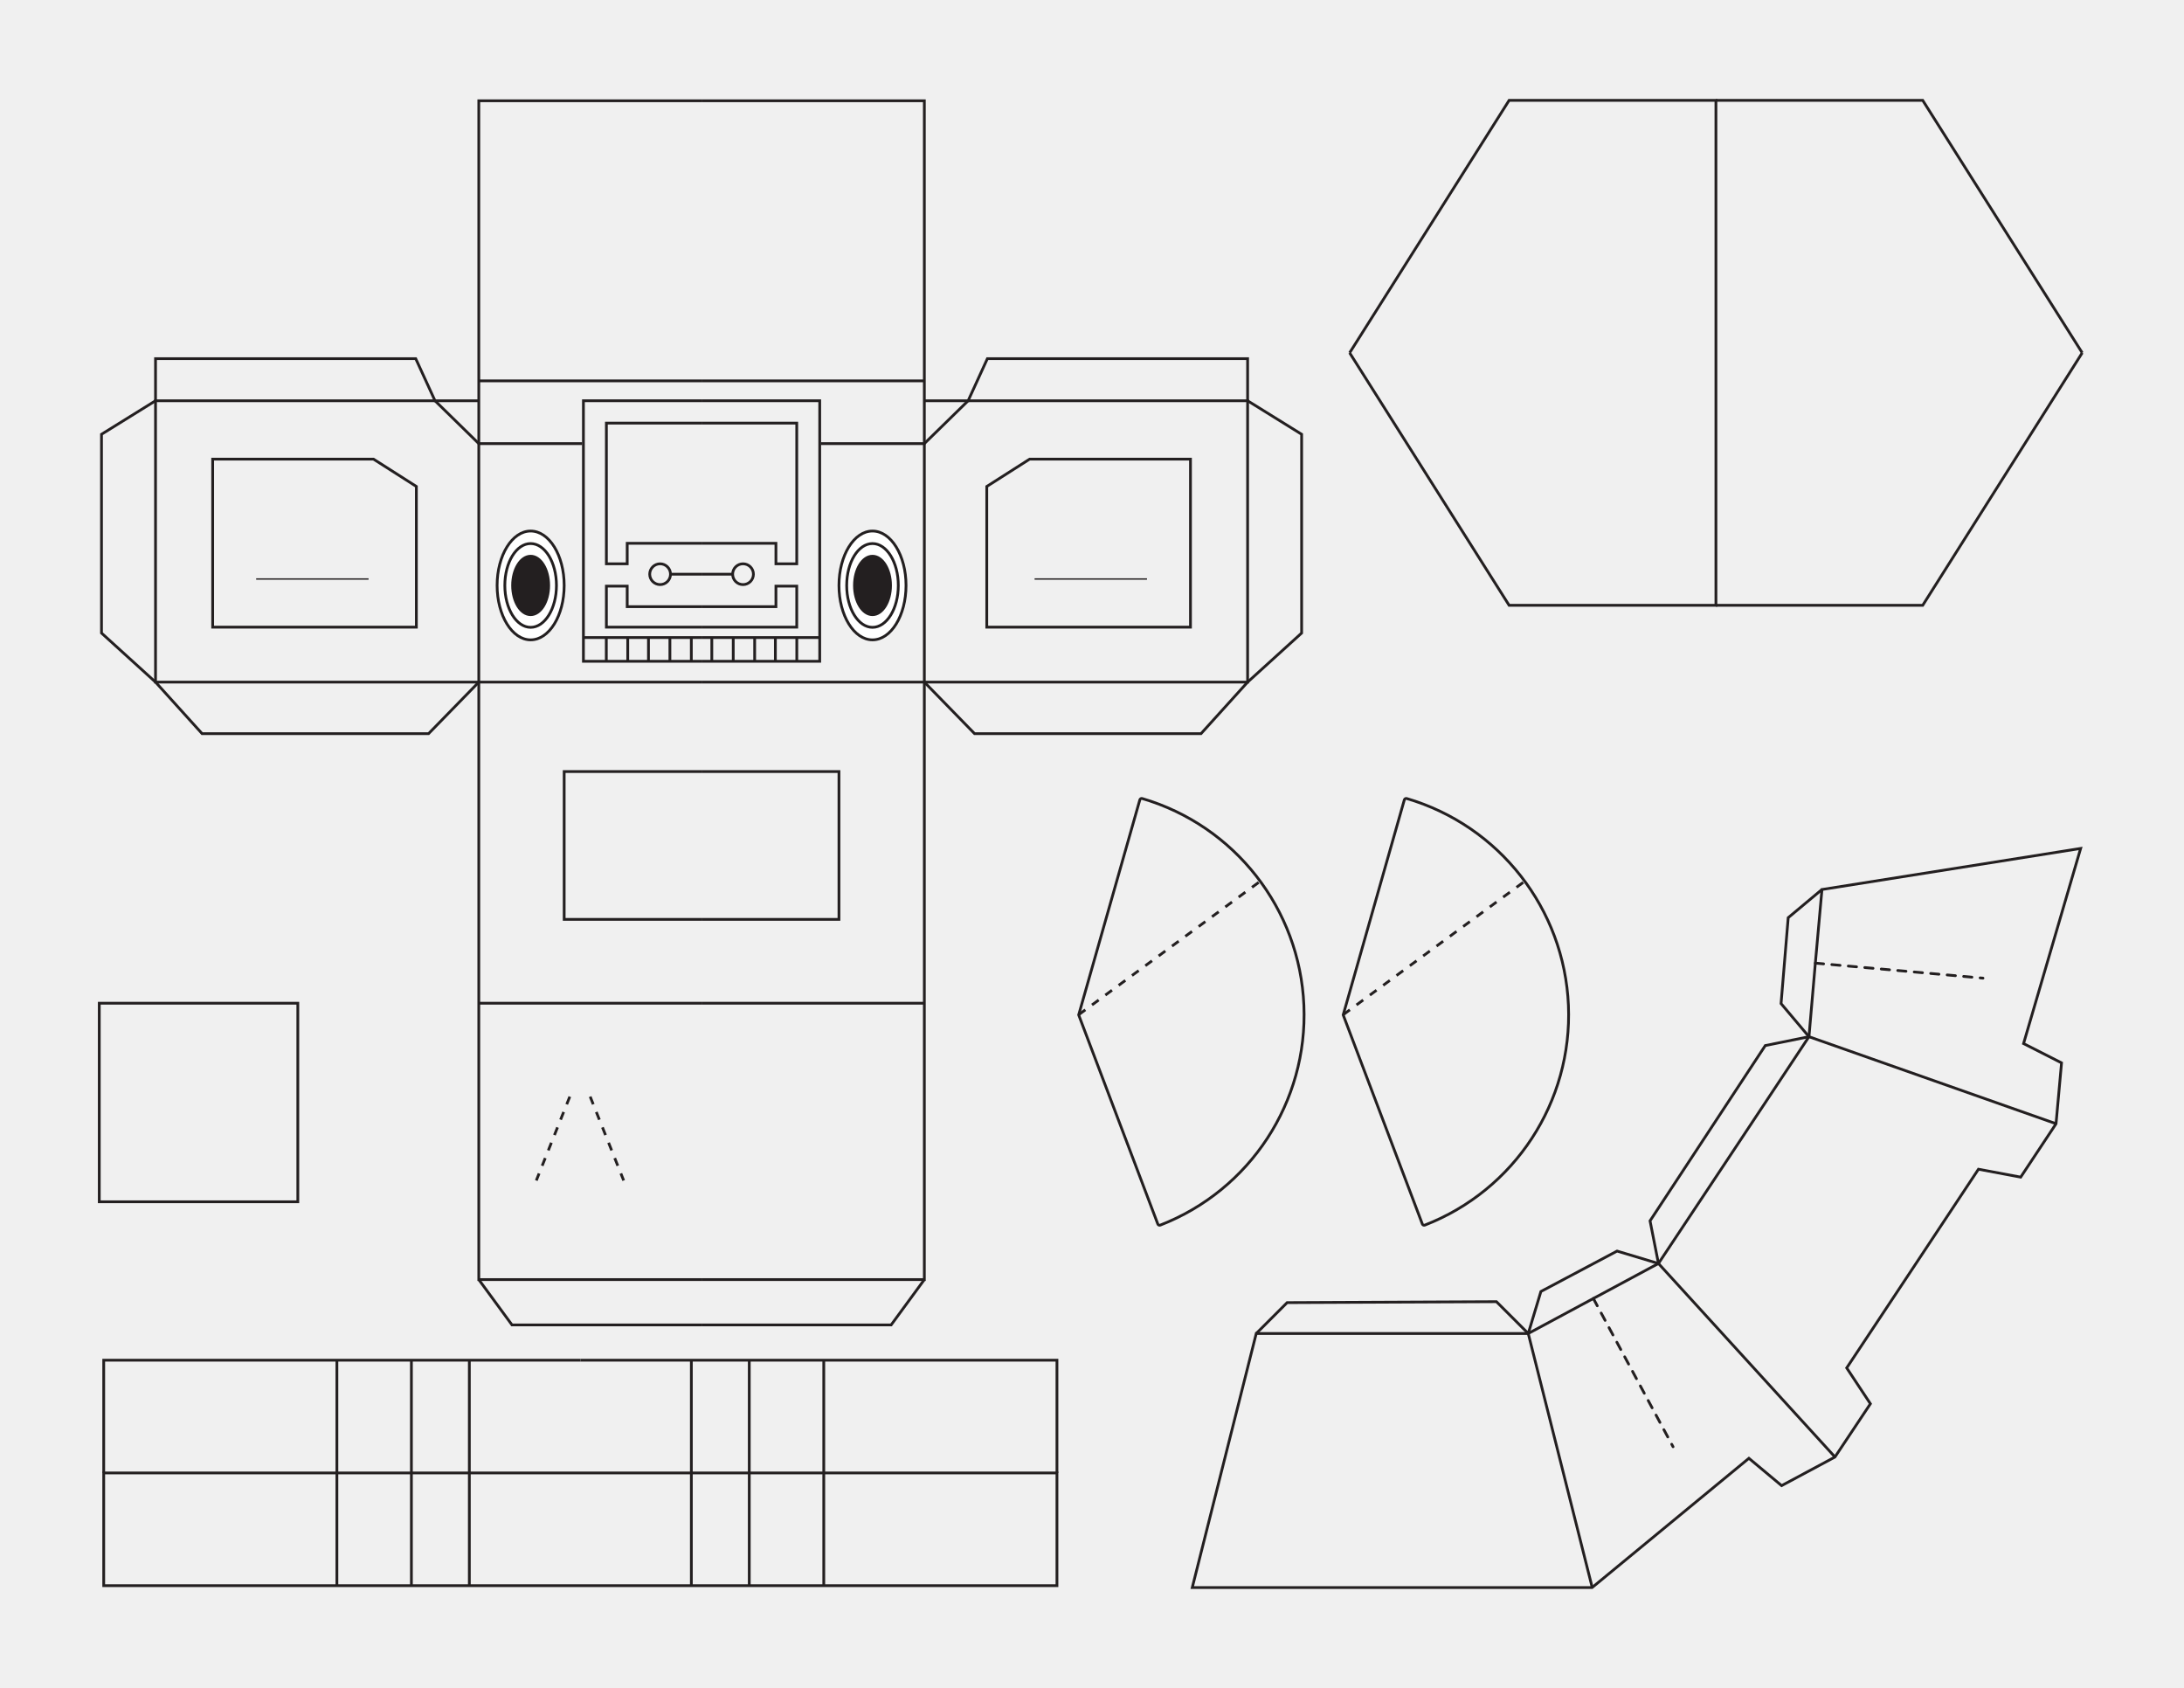
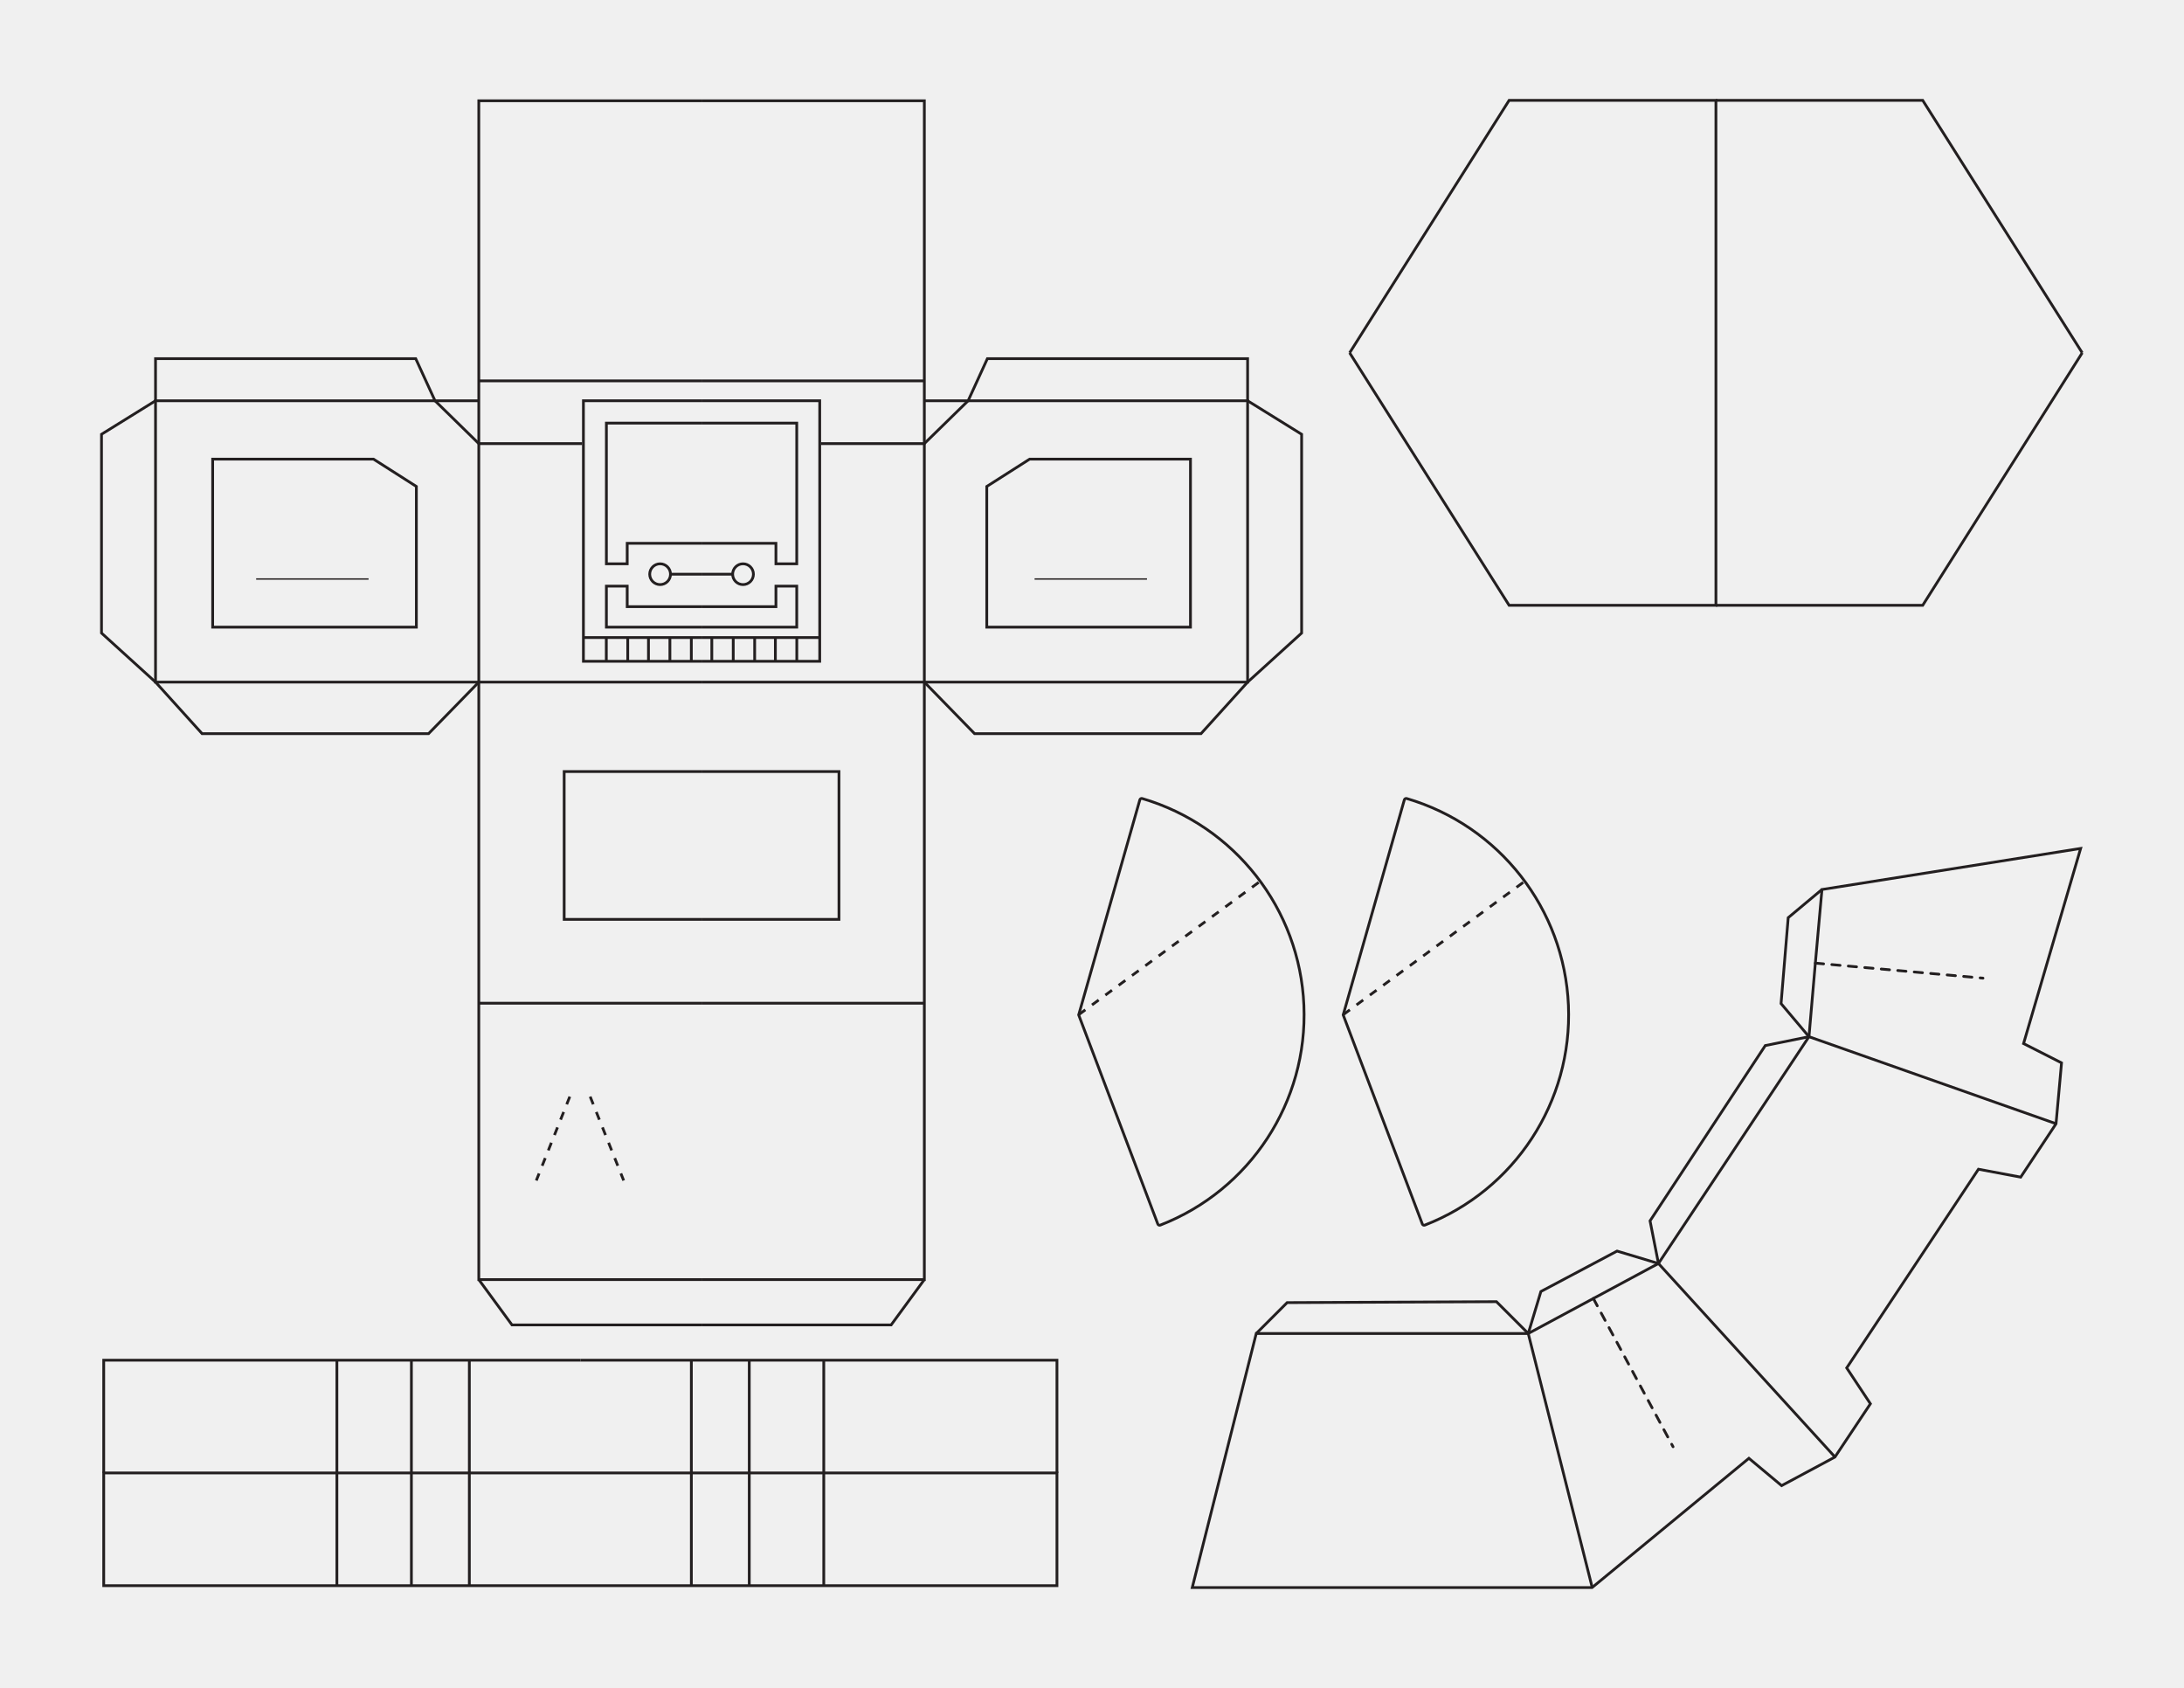
<svg xmlns="http://www.w3.org/2000/svg" viewBox="0 0 792 612">
  <rect width="792" height="612" style="fill:none" />
  <polyline points="755.09 127.93 697.25 219.48 622.26 219.48" style="fill:none;stroke:#231f20;stroke-miterlimit:10" />
  <polyline points="755.09 127.93 697.25 36.39 622.26 36.39" style="fill:none;stroke:#231f20;stroke-miterlimit:10" />
  <polyline points="489.43 127.93 547.26 36.39 622.26 36.39 622.26 219.48 547.26 219.48 489.43 127.93" style="fill:none;stroke:#231f20;stroke-miterlimit:10" />
  <path d="M383.29,534.07" style="fill:none;stroke:#231f20;stroke-miterlimit:10" />
  <polyline points="210.45 493.2 383.29 493.2 383.29 534.08" style="fill:none;stroke:#231f20;stroke-miterlimit:10" />
  <path d="M210.45,493.2" style="fill:none;stroke:#231f20;stroke-miterlimit:10" />
  <line x1="298.73" y1="493.2" x2="298.73" y2="534.07" style="fill:none;stroke:#231f20;stroke-miterlimit:10" />
  <line x1="271.71" y1="493.2" x2="271.71" y2="534.07" style="fill:none;stroke:#231f20;stroke-miterlimit:10" />
  <line x1="250.71" y1="493.2" x2="250.71" y2="534.07" style="fill:none;stroke:#231f20;stroke-miterlimit:10" />
  <polyline points="210.45 493.2 37.61 493.2 37.61 534.08" style="fill:none;stroke:#231f20;stroke-miterlimit:10" />
  <line x1="122.17" y1="493.2" x2="122.17" y2="534.07" style="fill:none;stroke:#231f20;stroke-miterlimit:10" />
  <line x1="149.19" y1="493.2" x2="149.19" y2="534.07" style="fill:none;stroke:#231f20;stroke-miterlimit:10" />
  <line x1="170.2" y1="493.2" x2="170.2" y2="534.07" style="fill:none;stroke:#231f20;stroke-miterlimit:10" />
  <polyline points="210.45 574.95 383.29 574.95 383.29 534.08 37.61 534.08 37.61 574.95 210.45 574.95" style="fill:none;stroke:#231f20;stroke-miterlimit:10" />
  <line x1="298.73" y1="574.95" x2="298.73" y2="534.07" style="fill:none;stroke:#231f20;stroke-miterlimit:10" />
  <line x1="271.71" y1="574.95" x2="271.71" y2="534.07" style="fill:none;stroke:#231f20;stroke-miterlimit:10" />
  <line x1="250.71" y1="574.95" x2="250.71" y2="534.07" style="fill:none;stroke:#231f20;stroke-miterlimit:10" />
  <line x1="122.17" y1="574.95" x2="122.17" y2="534.07" style="fill:none;stroke:#231f20;stroke-miterlimit:10" />
  <line x1="149.19" y1="574.95" x2="149.19" y2="534.07" style="fill:none;stroke:#231f20;stroke-miterlimit:10" />
  <line x1="170.2" y1="574.95" x2="170.2" y2="534.07" style="fill:none;stroke:#231f20;stroke-miterlimit:10" />
  <path d="M357.45,588.28" style="fill:none;stroke:#231f20;stroke-miterlimit:10" />
  <polyline points="455.56 483.52 466.76 472.32 542.66 471.98 554.2 483.52 558.79 468.29 586.41 453.63 601.42 458.14" style="fill:none;stroke:#231f20;stroke-miterlimit:10" />
  <polyline points="656 375.9 640.16 379.11 598.37 442.67 601.42 458.14" style="fill:none;stroke:#231f20;stroke-miterlimit:10" />
  <path d="M669.33,575.63" style="fill:none;stroke:#231f20;stroke-miterlimit:10" />
  <line x1="577.81" y1="470.83" x2="606.71" y2="524.58" style="fill:none;stroke:#231f20;stroke-linecap:round;stroke-miterlimit:10;stroke-dasharray:3" />
  <path d="M767.55,407.69" style="fill:none;stroke:#231f20;stroke-miterlimit:10" />
  <path d="M754.52,307.64l-93.81,14.89-2.4,26.69L656,375.9,628.75,417l-27.33,41.13-23.61,12.69L554.2,483.52H455.56l-23.2,92.11h145l56.86-46.86,11.86,9.91,19.33-10.36L678.28,509l-8.6-13,23.89-36,23.89-36.05,15.32,2.87,12.81-19.34,2-22.09-13.77-7Z" style="fill:none;stroke:#231f20;stroke-miterlimit:10" />
  <polyline points="656 375.9 645.88 363.89 648.47 332.75 660.71 322.52" style="fill:none;stroke:#231f20;stroke-miterlimit:10" />
  <line x1="658.31" y1="349.22" x2="719.1" y2="354.67" style="fill:none;stroke:#231f20;stroke-linecap:round;stroke-miterlimit:10;stroke-dasharray:3" />
  <line x1="554.2" y1="483.52" x2="577.4" y2="575.63" style="fill:none;stroke:#231f20;stroke-miterlimit:10" />
  <line x1="601.42" y1="458.14" x2="665.45" y2="528.32" style="fill:none;stroke:#231f20;stroke-miterlimit:10" />
  <line x1="656" y1="375.9" x2="745.59" y2="407.45" style="fill:none;stroke:#231f20;stroke-miterlimit:10" />
  <polyline points="254.41 36.54 335.2 36.54 335.2 463.97 254.41 463.97" style="fill:none;stroke:#231f20;stroke-miterlimit:10" />
  <line x1="335.2" y1="363.76" x2="254.41" y2="363.76" style="fill:none;stroke:#231f20;stroke-miterlimit:10" />
  <polyline points="254.41 247.33 452.43 247.33 452.43 145.31 351.08 145.31 335.2 160.85 297.71 160.85" style="fill:none;stroke:#231f20;stroke-miterlimit:10" />
  <line x1="335.2" y1="138.1" x2="254.41" y2="138.1" style="fill:none;stroke:#231f20;stroke-miterlimit:10" />
  <polyline points="254.41 145.31 297.26 145.31 297.26 239.78 254.41 239.78" style="fill:none;stroke:#231f20;stroke-miterlimit:10" />
  <polyline points="254.41 153.42 288.93 153.42 288.93 204.43 281.38 204.43 281.38 197 254.41 197" style="fill:none;stroke:#231f20;stroke-miterlimit:10" />
  <polyline points="254.41 227.4 288.93 227.4 288.93 212.53 281.38 212.53 281.38 219.97 254.41 219.97" style="fill:none;stroke:#231f20;stroke-miterlimit:10" />
  <line x1="297.26" y1="231.17" x2="254.41" y2="231.17" style="fill:none;stroke:#231f20;stroke-miterlimit:10" />
  <line x1="258.13" y1="231.17" x2="258.13" y2="239.78" style="fill:none;stroke:#231f20;stroke-miterlimit:10" />
  <line x1="265.9" y1="231.17" x2="265.9" y2="239.78" style="fill:none;stroke:#231f20;stroke-miterlimit:10" />
  <line x1="273.67" y1="231.17" x2="273.67" y2="239.78" style="fill:none;stroke:#231f20;stroke-miterlimit:10" />
  <line x1="281.18" y1="231.17" x2="281.18" y2="239.78" style="fill:none;stroke:#231f20;stroke-miterlimit:10" />
  <line x1="288.95" y1="231.17" x2="288.95" y2="239.78" style="fill:none;stroke:#231f20;stroke-miterlimit:10" />
  <circle cx="269.45" cy="208.2" r="3.77" style="fill:none;stroke:#231f20;stroke-miterlimit:10" />
  <line x1="265.67" y1="208.2" x2="254.41" y2="208.2" style="fill:none;stroke:#231f20;stroke-miterlimit:10" />
  <polyline points="335.2 145.31 351.08 145.31 358.06 130.05 452.43 130.05 452.43 145.31 472.02 157.47 472.02 229.54 452.43 247.33 435.53 266.02 353.42 266.02 335.2 247.33" style="fill:none;stroke:#231f20;stroke-miterlimit:10" />
  <polyline points="254.41 279.76 304.24 279.76 304.24 333.36 254.41 333.36" style="fill:none;stroke:#231f20;stroke-miterlimit:10" />
  <polygon points="357.84 227.4 431.71 227.4 431.71 166.48 373.38 166.48 357.84 176.39 357.84 227.4" style="fill:none;stroke:#231f20;stroke-miterlimit:10" />
  <line x1="375.18" y1="209.94" x2="415.94" y2="209.94" style="fill:none;stroke:#231f20;stroke-miterlimit:10;stroke-width:0.5px" />
  <polyline points="335.2 463.97 323.16 480.41 254.41 480.41" style="fill:none;stroke:#231f20;stroke-miterlimit:10" />
  <polyline points="254.41 36.54 173.63 36.54 173.63 463.97 254.41 463.97" style="fill:none;stroke:#231f20;stroke-miterlimit:10" />
  <line x1="173.63" y1="363.76" x2="254.41" y2="363.76" style="fill:none;stroke:#231f20;stroke-miterlimit:10" />
  <polyline points="254.41 247.33 56.4 247.33 56.4 145.31 157.75 145.31 173.63 160.85 211.12 160.85" style="fill:none;stroke:#231f20;stroke-miterlimit:10" />
  <line x1="173.63" y1="138.1" x2="254.41" y2="138.1" style="fill:none;stroke:#231f20;stroke-miterlimit:10" />
  <polyline points="254.41 145.31 211.57 145.31 211.57 239.78 254.41 239.78" style="fill:none;stroke:#231f20;stroke-miterlimit:10" />
  <polyline points="254.41 153.42 219.9 153.42 219.9 204.43 227.45 204.43 227.45 197 254.41 197" style="fill:none;stroke:#231f20;stroke-miterlimit:10" />
  <polyline points="254.41 227.4 219.9 227.4 219.9 212.53 227.45 212.53 227.45 219.97 254.41 219.97" style="fill:none;stroke:#231f20;stroke-miterlimit:10" />
  <line x1="211.57" y1="231.17" x2="254.41" y2="231.17" style="fill:none;stroke:#231f20;stroke-miterlimit:10" />
  <line x1="250.7" y1="231.17" x2="250.7" y2="239.78" style="fill:none;stroke:#231f20;stroke-miterlimit:10" />
  <line x1="242.93" y1="231.17" x2="242.93" y2="239.78" style="fill:none;stroke:#231f20;stroke-miterlimit:10" />
  <line x1="235.16" y1="231.17" x2="235.16" y2="239.78" style="fill:none;stroke:#231f20;stroke-miterlimit:10" />
  <line x1="227.64" y1="231.17" x2="227.64" y2="239.78" style="fill:none;stroke:#231f20;stroke-miterlimit:10" />
  <line x1="219.87" y1="231.17" x2="219.87" y2="239.78" style="fill:none;stroke:#231f20;stroke-miterlimit:10" />
  <circle cx="239.38" cy="208.2" r="3.77" style="fill:none;stroke:#231f20;stroke-miterlimit:10" />
  <line x1="243.15" y1="208.2" x2="254.41" y2="208.2" style="fill:none;stroke:#231f20;stroke-miterlimit:10" />
  <polyline points="173.63 145.31 157.75 145.31 150.76 130.05 56.4 130.05 56.4 145.31 36.81 157.47 36.81 229.54 56.4 247.33 73.29 266.02 155.41 266.02 173.63 247.33" style="fill:none;stroke:#231f20;stroke-miterlimit:10" />
  <polyline points="254.41 279.76 204.59 279.76 204.59 333.36 254.41 333.36" style="fill:none;stroke:#231f20;stroke-miterlimit:10" />
  <polygon points="150.99 227.4 77.12 227.4 77.12 166.48 135.45 166.48 150.99 176.39 150.99 227.4" style="fill:none;stroke:#231f20;stroke-miterlimit:10" />
  <line x1="133.65" y1="209.94" x2="92.89" y2="209.94" style="fill:none;stroke:#231f20;stroke-miterlimit:10;stroke-width:0.5px" />
  <polyline points="173.63 463.97 185.67 480.41 254.41 480.41" style="fill:none;stroke:#231f20;stroke-miterlimit:10" />
  <line x1="206.63" y1="397.63" x2="194.48" y2="428.04" style="fill:#fff;stroke:#231f20;stroke-miterlimit:10;stroke-dasharray:3" />
  <line x1="214.02" y1="397.63" x2="226.17" y2="428.04" style="fill:#fff;stroke:#231f20;stroke-miterlimit:10;stroke-dasharray:3" />
-   <ellipse cx="316.4" cy="212.28" rx="12.16" ry="19.73" style="fill:#fff;stroke:#231f20;stroke-miterlimit:10" />
-   <ellipse cx="316.4" cy="212.28" rx="9.36" ry="15.19" style="fill:none;stroke:#231f20;stroke-miterlimit:10" />
-   <ellipse cx="316.4" cy="212.28" rx="6.54" ry="10.6" style="fill:#231f20;stroke:#231f20;stroke-miterlimit:10" />
-   <ellipse cx="192.43" cy="212.28" rx="12.16" ry="19.73" style="fill:#fff;stroke:#231f20;stroke-miterlimit:10" />
-   <ellipse cx="192.43" cy="212.28" rx="9.36" ry="15.19" style="fill:none;stroke:#231f20;stroke-miterlimit:10" />
-   <ellipse cx="192.43" cy="212.28" rx="6.54" ry="10.6" style="fill:#231f20;stroke:#231f20;stroke-miterlimit:10" />
  <path d="M413.35,290l-22.18,78,28.69,75.82a.69.69,0,0,0,.9.4,81.78,81.78,0,0,0-6.55-154.68A.69.69,0,0,0,413.35,290Z" style="fill:none;stroke:#231f20;stroke-miterlimit:10" />
  <line x1="391.17" y1="367.93" x2="457.04" y2="319.51" style="fill:none;stroke:#231f20;stroke-miterlimit:10;stroke-dasharray:3" />
  <path d="M509.27,290l-22.18,78,28.7,75.82a.69.69,0,0,0,.9.4,81.78,81.78,0,0,0-6.55-154.68A.71.71,0,0,0,509.27,290Z" style="fill:none;stroke:#231f20;stroke-miterlimit:10" />
  <line x1="487.09" y1="367.93" x2="552.97" y2="319.51" style="fill:none;stroke:#231f20;stroke-miterlimit:10;stroke-dasharray:3" />
-   <rect x="36" y="363.76" width="72" height="72" style="fill:none;stroke:#231f20;stroke-miterlimit:10" />
</svg>
